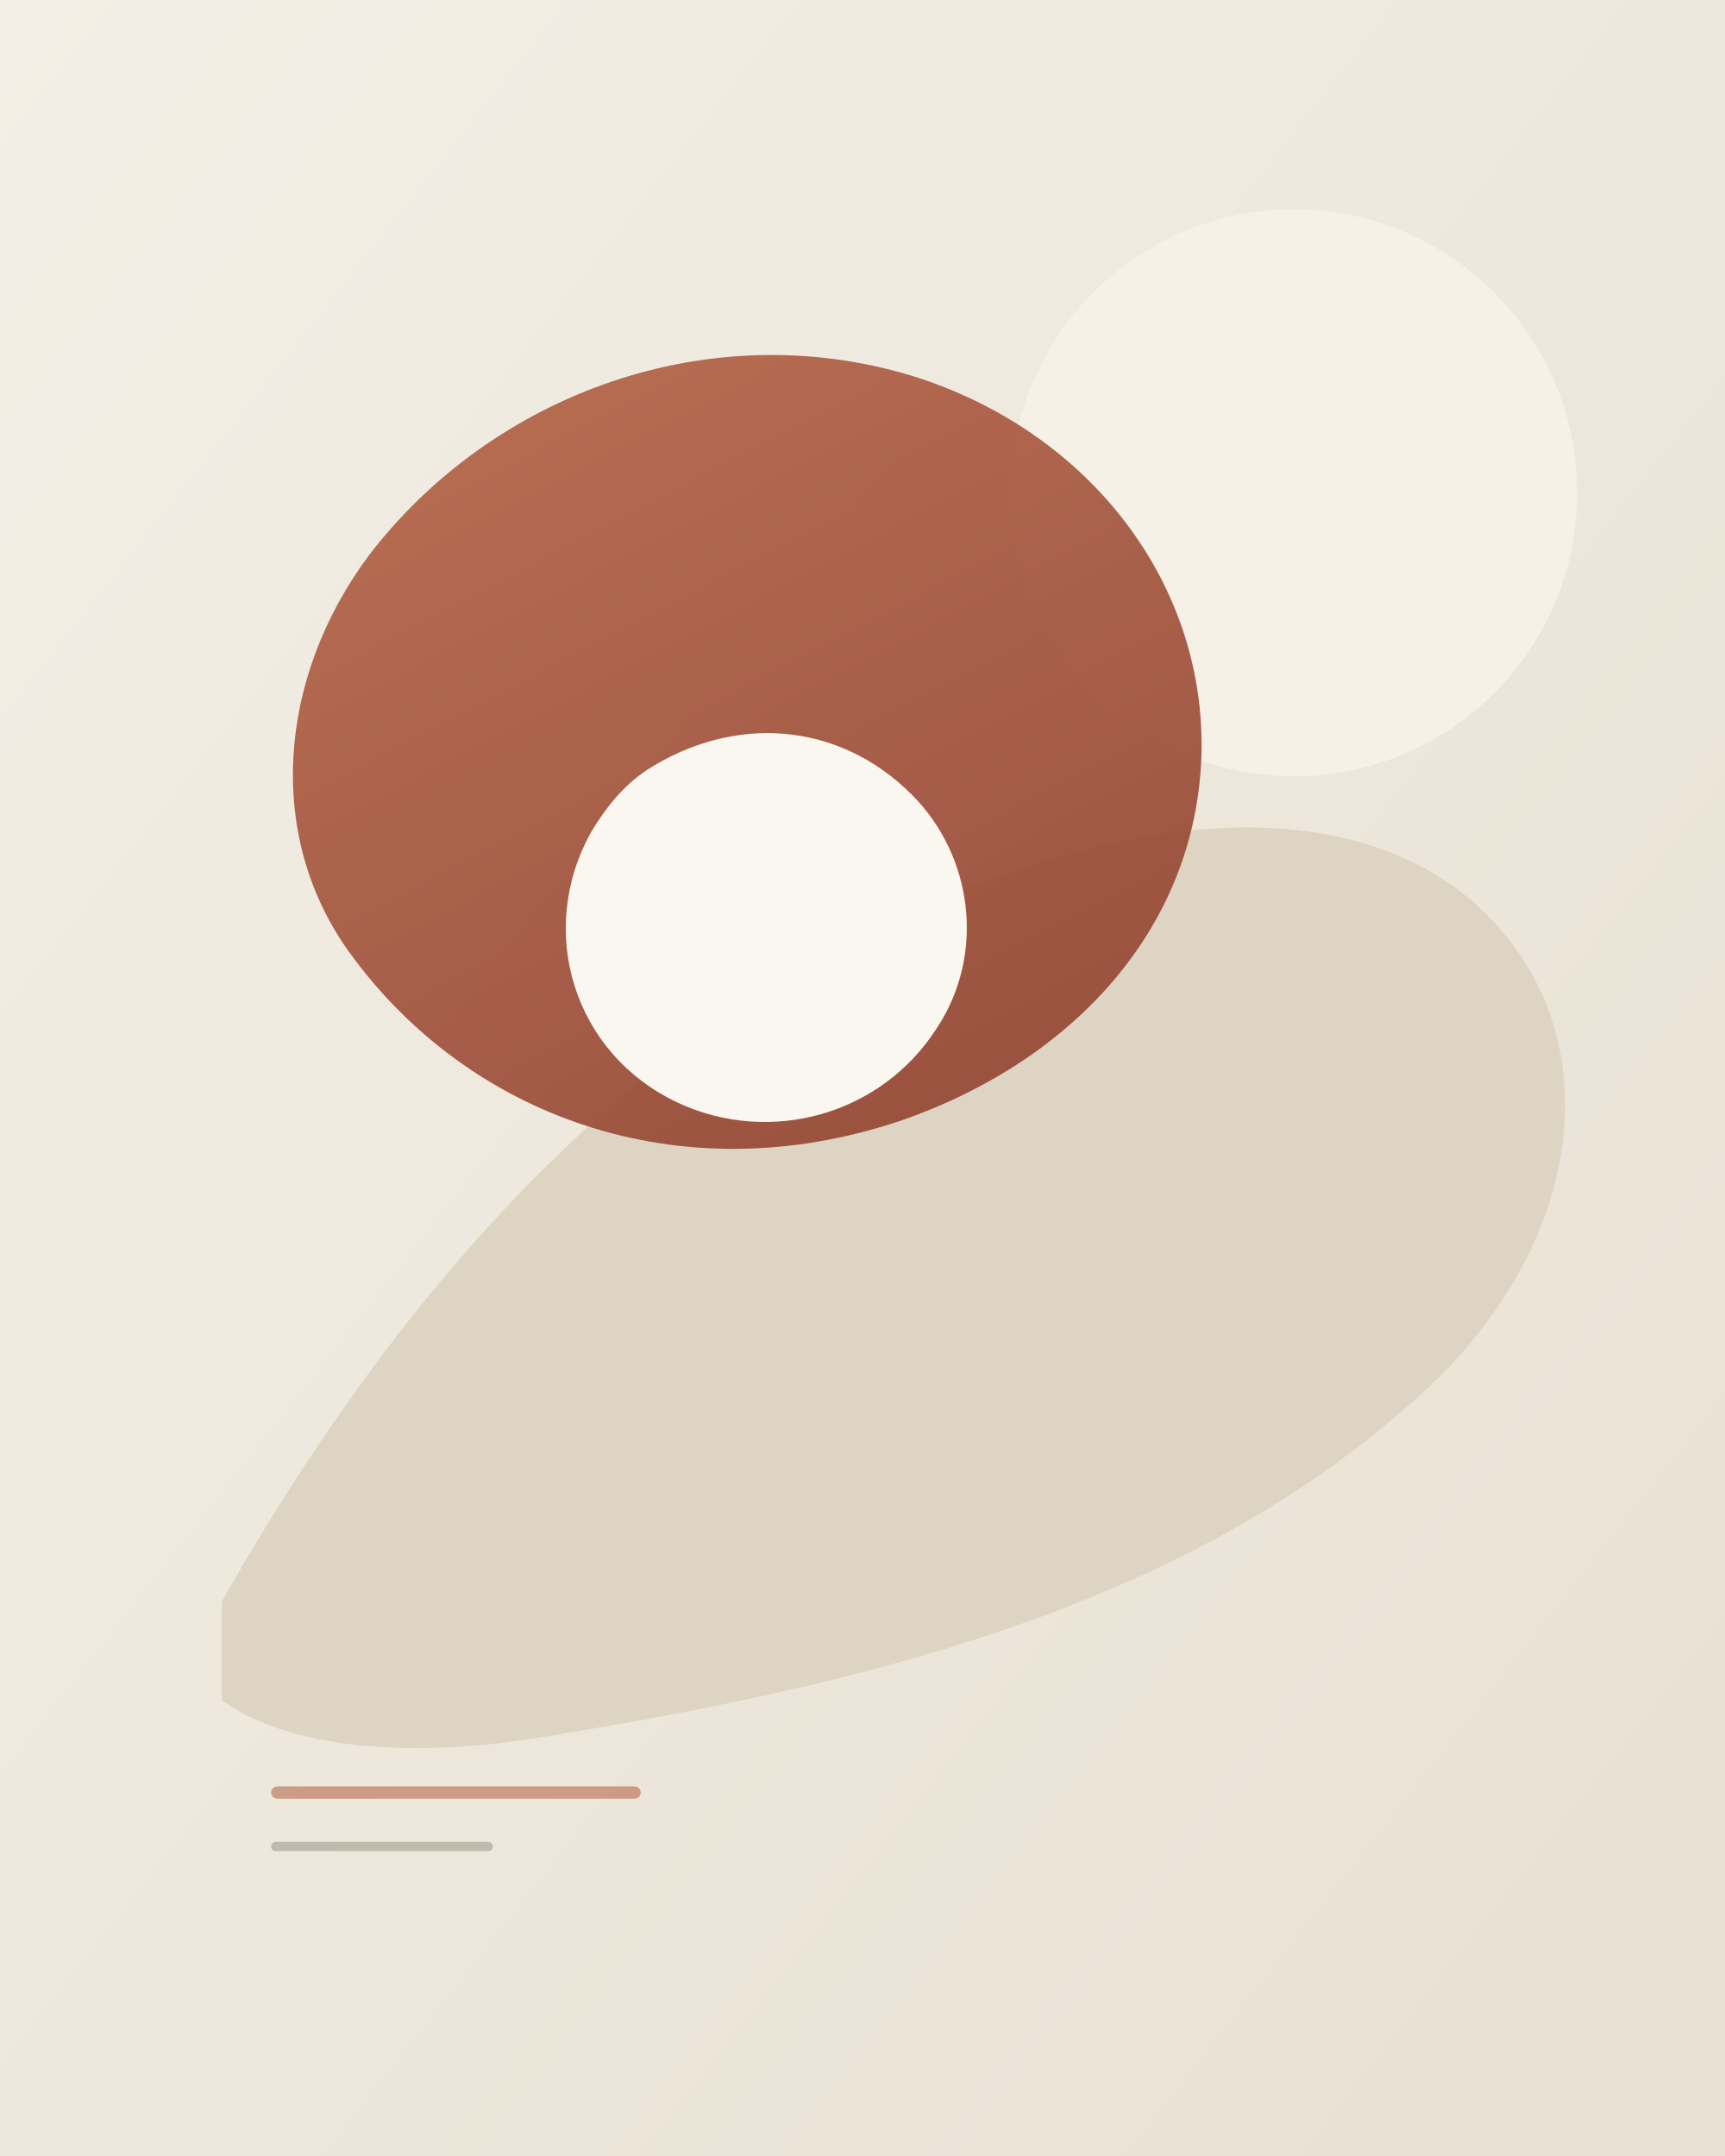
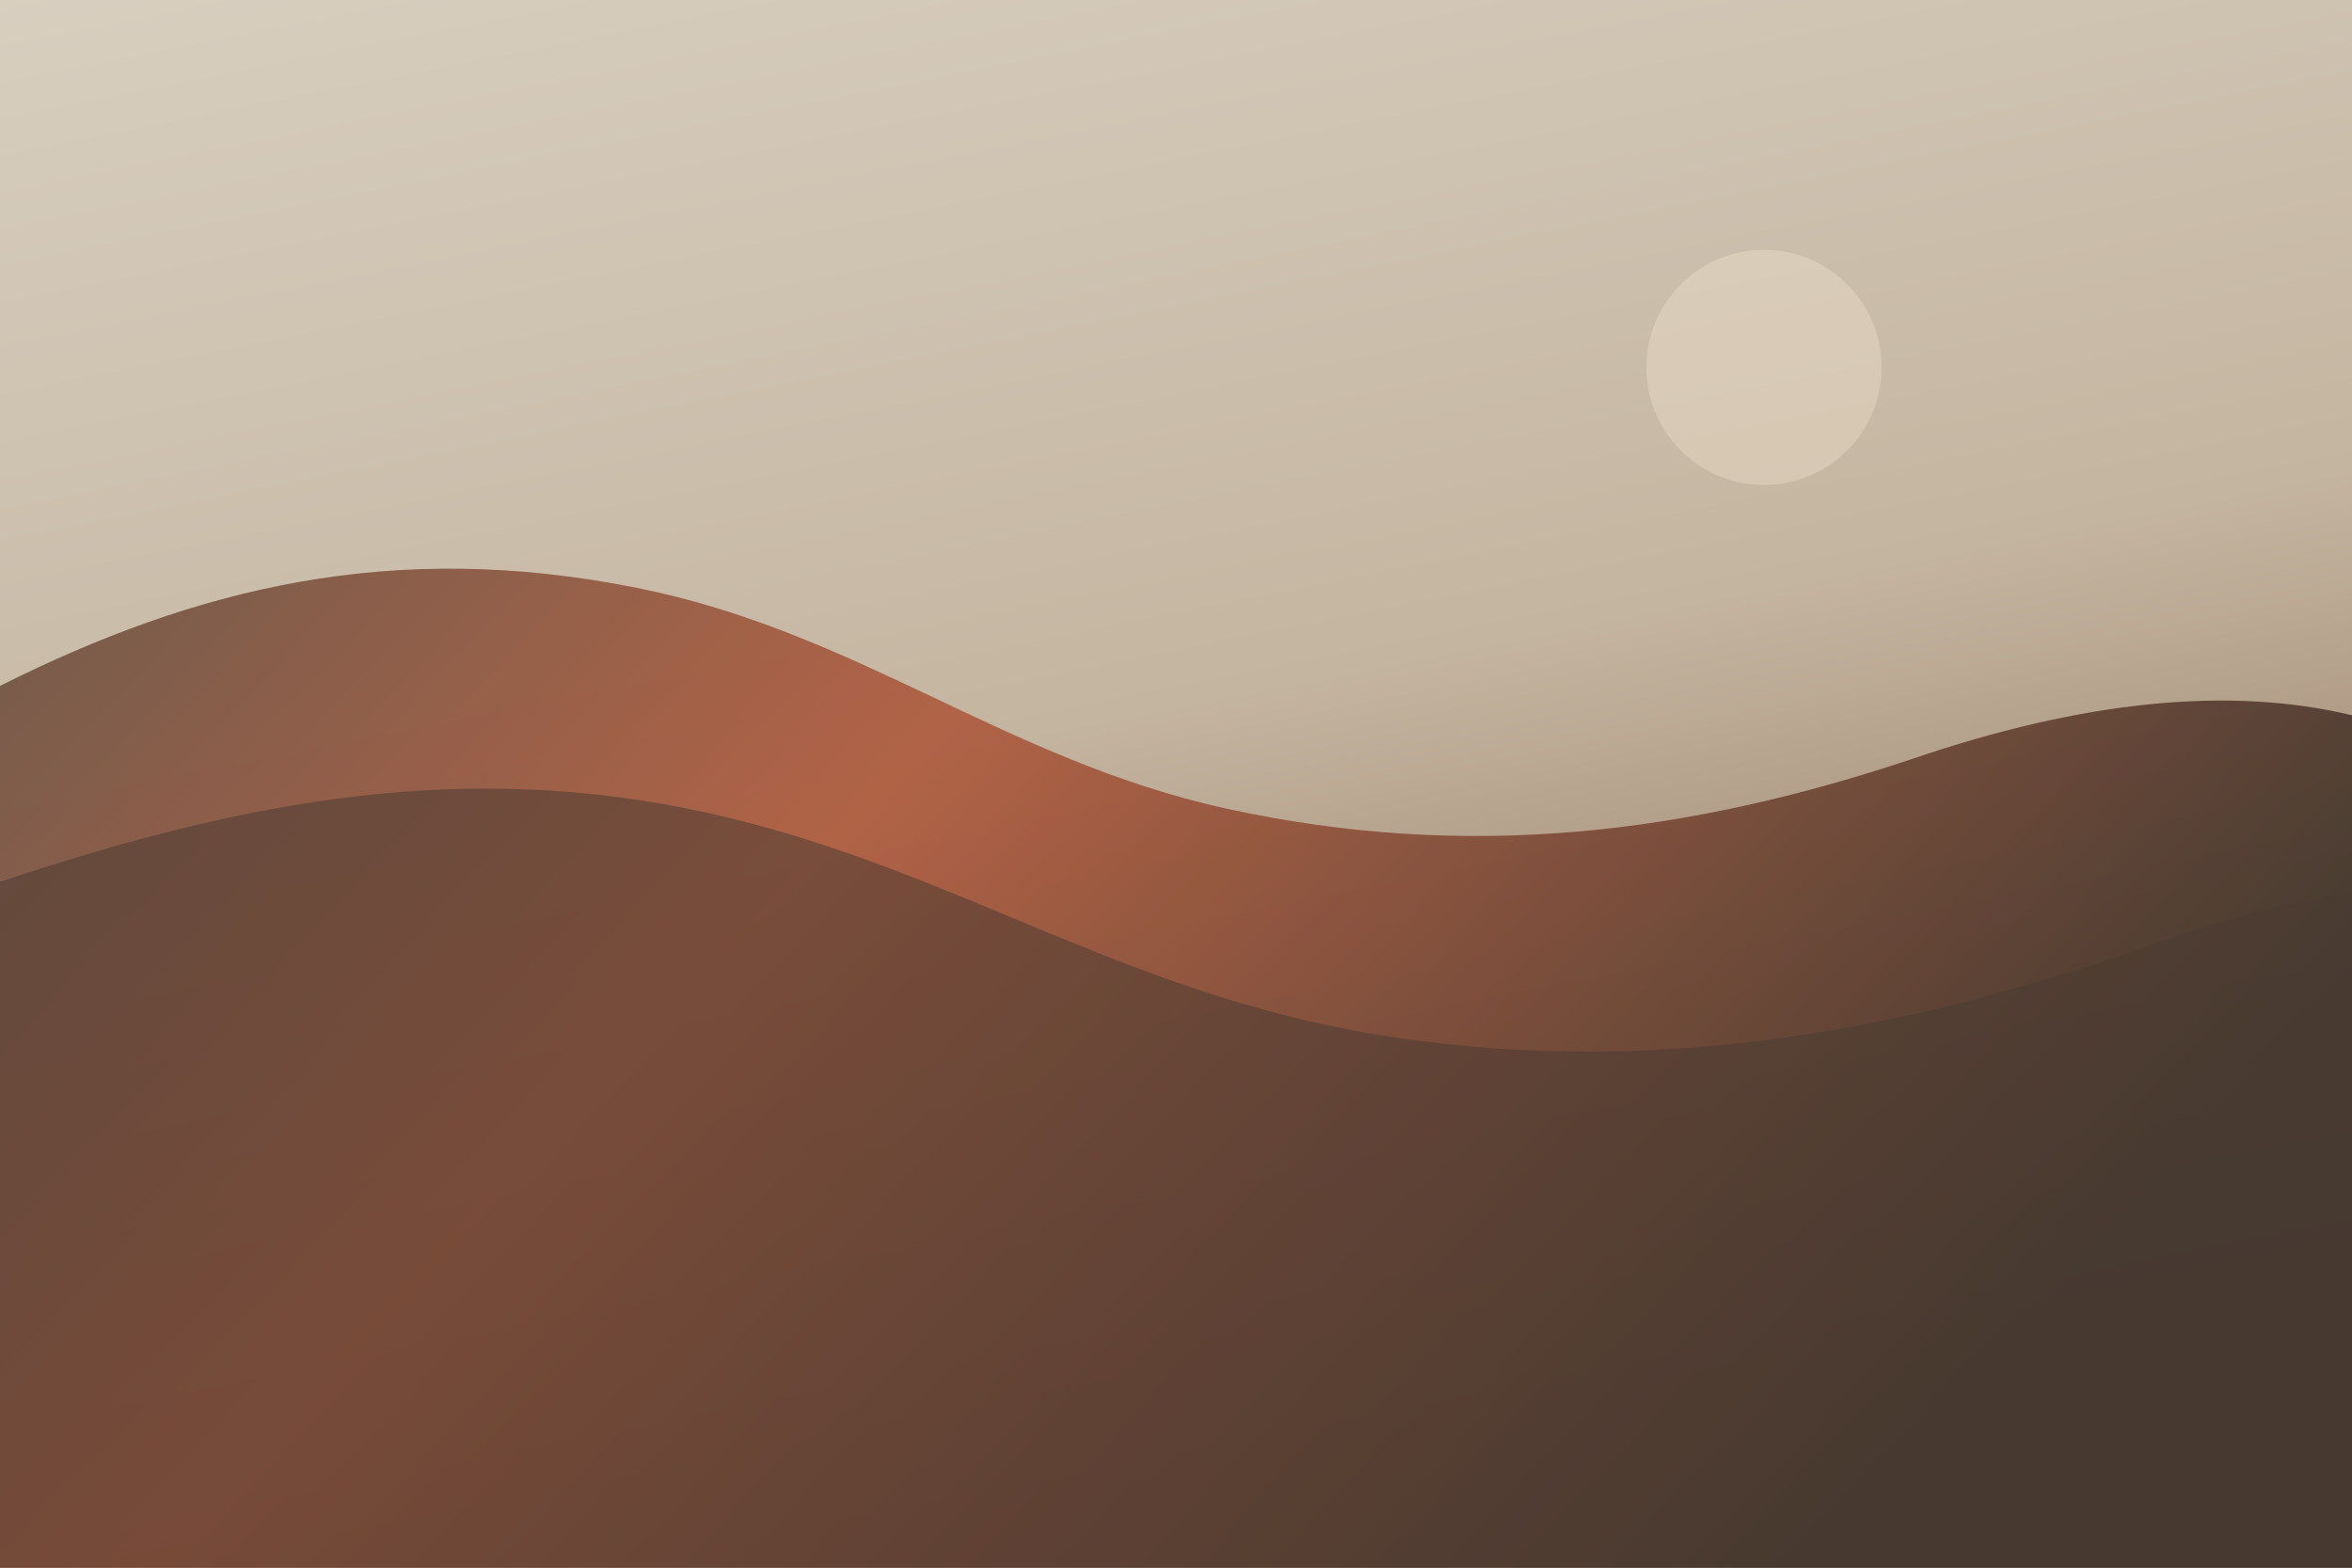
- <svg xmlns="http://www.w3.org/2000/svg" width="560" height="700" viewBox="0 0 560 700" role="img" aria-hidden="true">
+ <svg xmlns="http://www.w3.org/2000/svg" width="960" height="640" viewBox="0 0 960 640" role="img" aria-hidden="true">
  <defs>
-     <linearGradient id="paper" x1="0" y1="0" x2="1" y2="1">
-       <stop offset="0%" stop-color="#f3efe6" />
-       <stop offset="100%" stop-color="#e8e0d2" />
+     <linearGradient id="sky" x1="0" y1="0" x2="0.3" y2="1">
+       <stop offset="0%" stop-color="#d8cfc0" />
+       <stop offset="55%" stop-color="#c4b5a0" />
+       <stop offset="100%" stop-color="#8a6a52" />
    </linearGradient>
-     <linearGradient id="ink" x1="0.2" y1="0" x2="0.8" y2="1">
-       <stop offset="0%" stop-color="#b05c3f" />
-       <stop offset="100%" stop-color="#8f3f2d" />
+     <linearGradient id="wave" x1="0" y1="0" x2="1" y2="0.4">
+       <stop offset="0%" stop-color="#6b5344" />
+       <stop offset="40%" stop-color="#b05c3f" />
+       <stop offset="100%" stop-color="#3d342c" />
    </linearGradient>
  </defs>
-   <rect width="560" height="700" fill="url(#paper)" />
-   <circle cx="420" cy="160" r="92" fill="#f7f2e8" opacity="0.9" />
-   <path d="M72 520c68-120 150-198 248-234 86-32 148-18 176 28 24 40 12 96-34 138-78 72-188 96-286 112-42 7-82 4-104-12z" fill="#ddd4c4" />
-   <path d="M120 180c40-52 110-78 176-58 58 18 96 68 94 124-2 54-40 98-98 118-72 24-140-2-178-54-28-38-24-90 6-130z" fill="url(#ink)" opacity="0.88" />
-   <path d="M210 250c28-18 62-16 86 8 20 20 24 52 8 76-18 28-54 38-84 24-34-16-46-56-28-88 6-10 12-16 18-20z" fill="#faf7f0" />
-   <rect x="88" y="580" width="120" height="4" rx="2" fill="#b05c3f" opacity="0.55" />
-   <rect x="88" y="598" width="72" height="3" rx="1.5" fill="#8a8276" opacity="0.45" />
+   <rect width="960" height="640" fill="url(#sky)" />
+   <path d="M0 280c80-40 160-60 260-40 90 18 150 70 240 90 100 22 190 10 280-20 70-24 130-30 180-18v348H0V280z" fill="url(#wave)" opacity="0.92" />
+   <path d="M0 360c90-30 180-50 280-30 110 22 180 80 300 95 110 14 210-8 300-40 50-18 80-20 80-20v275H0V360z" fill="#4a3b32" opacity="0.55" />
+   <circle cx="720" cy="150" r="48" fill="#f3e6d0" opacity="0.35" />
</svg>
